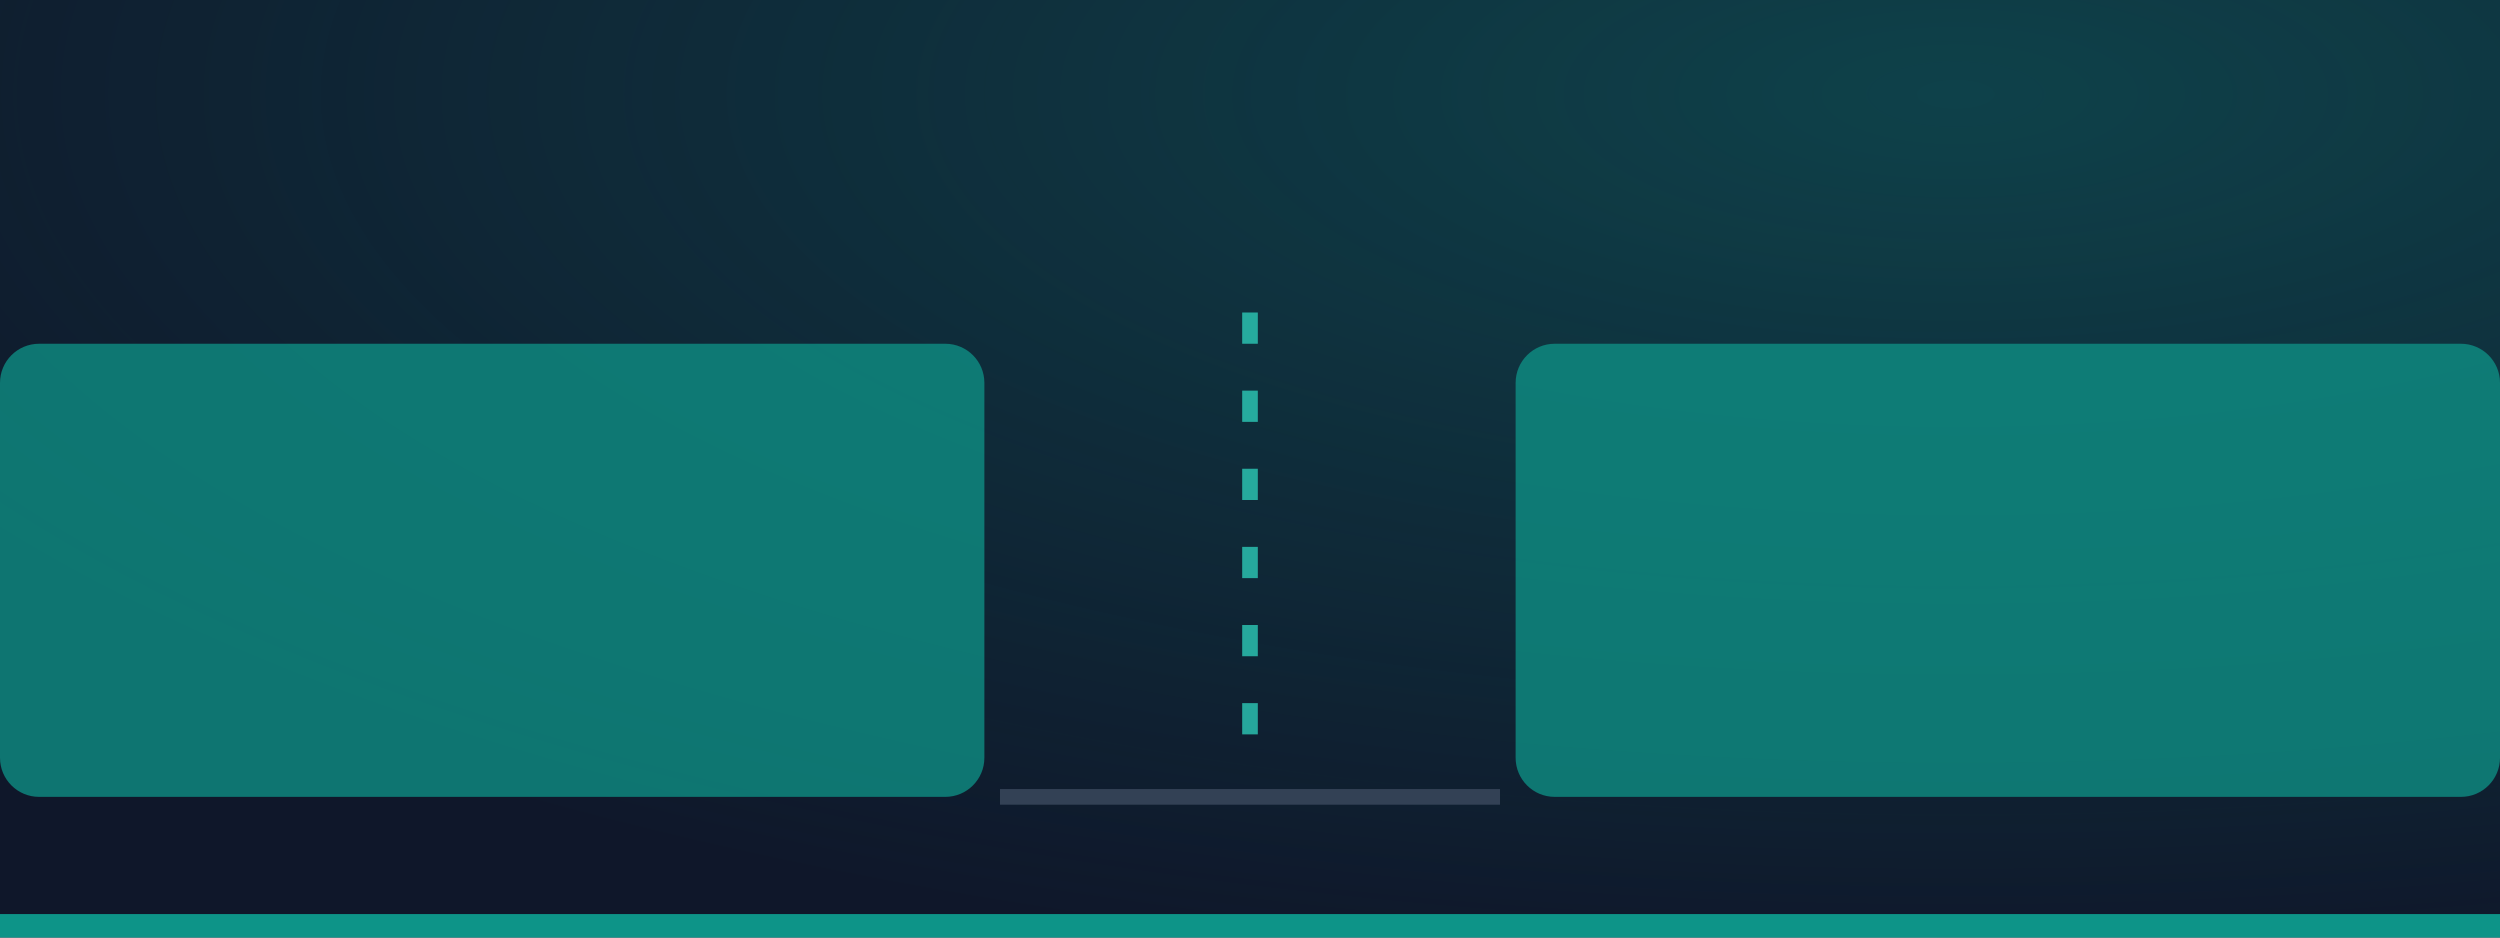
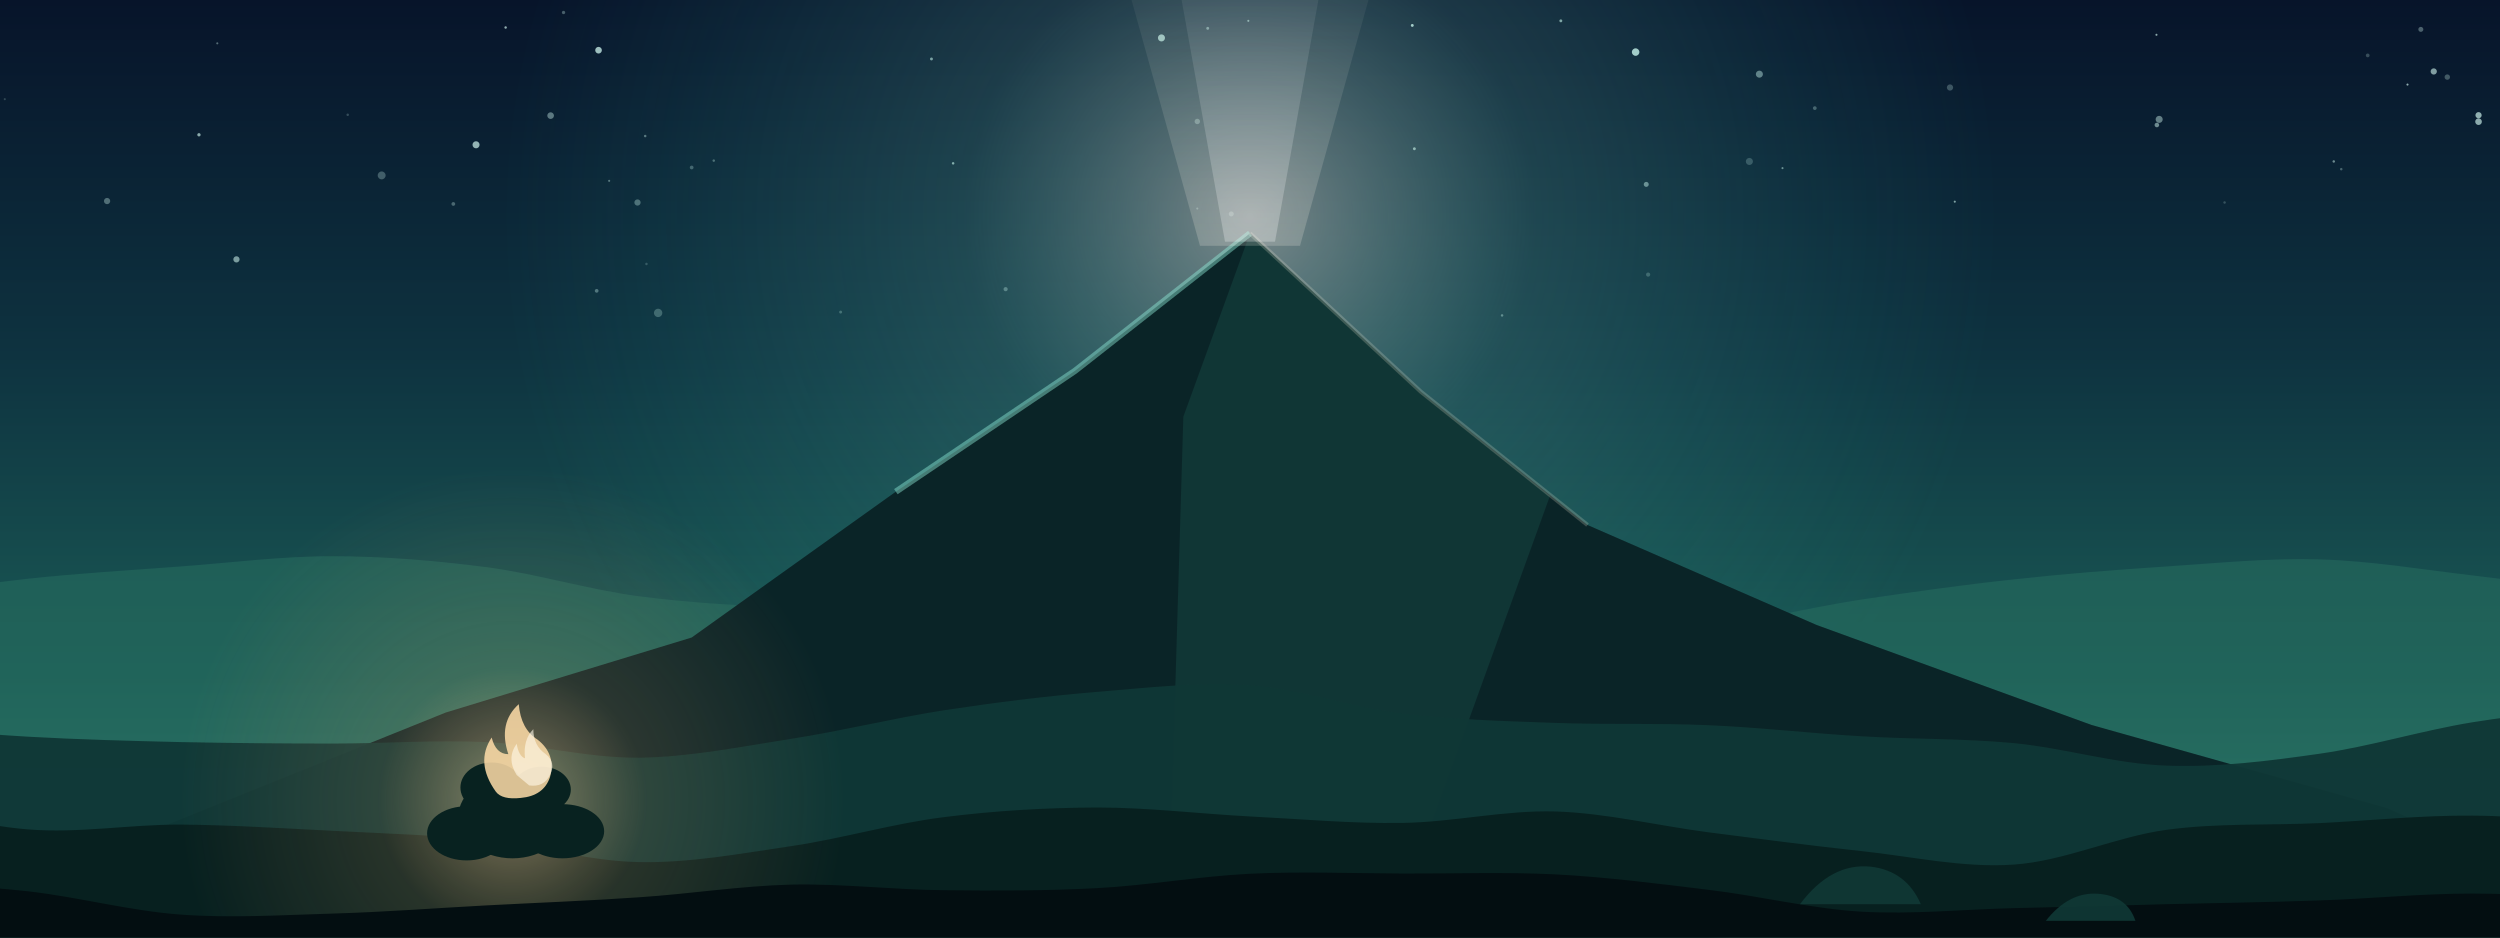
- <svg xmlns="http://www.w3.org/2000/svg" viewBox="0 0 320 120" width="320" height="120" preserveAspectRatio="xMidYMid slice">
+ <svg xmlns="http://www.w3.org/2000/svg" viewBox="0 0 1200 450" width="1200" height="450" preserveAspectRatio="xMidYMid slice">
  <defs>
-     <radialGradient id="g" cx="0.78" cy="0.1" r="0.95">
-       <stop offset="0" stop-color="#0D9488" stop-opacity="0.34" />
-       <stop offset="1" stop-color="#0D9488" stop-opacity="0" />
+     <linearGradient id="g1" x1="0" y1="0" x2="0" y2="450" gradientUnits="userSpaceOnUse">
+       <stop offset="0" stop-color="#07142A" />
+       <stop offset="0.38" stop-color="#0E3340" />
+       <stop offset="0.72" stop-color="#1A5A55" />
+       <stop offset="1" stop-color="#3B8E7B" />
+     </linearGradient>
+     <radialGradient id="g2" cx="600" cy="104" r="360" gradientUnits="userSpaceOnUse">
+       <stop offset="0" stop-color="#FFF9EC" stop-opacity="0.46" />
+       <stop offset="0.38" stop-color="#7FE0CB" stop-opacity="0.17" />
+       <stop offset="1" stop-color="#2DD4BF" stop-opacity="0" />
+     </radialGradient>
+     <linearGradient id="g3" x1="0" y1="118" x2="0" y2="-40" gradientUnits="userSpaceOnUse">
+       <stop offset="0" stop-color="#FFF9EC" stop-opacity="0.2" />
+       <stop offset="1" stop-color="#FFF9EC" stop-opacity="0" />
+     </linearGradient>
+     <linearGradient id="g4" x1="0" y1="116" x2="0" y2="-40" gradientUnits="userSpaceOnUse">
+       <stop offset="0" stop-color="#FFFFFF" stop-opacity="0.26" />
+       <stop offset="1" stop-color="#FFFFFF" stop-opacity="0" />
+     </linearGradient>
+     <radialGradient id="g5" cx="246" cy="384" r="160" gradientUnits="userSpaceOnUse">
+       <stop offset="0" stop-color="#FFDCA6" stop-opacity="0.5" />
+       <stop offset="0.4" stop-color="#F0A868" stop-opacity="0.14" />
+       <stop offset="1" stop-color="#F0A868" stop-opacity="0" />
    </radialGradient>
  </defs>
-   <rect width="320" height="120" fill="#0F172A" />
-   <rect width="320" height="120" fill="url(#g)" />
-   <rect x="0" y="44" width="126" height="58" rx="5" fill="#0D9488" opacity="0.75" />
-   <rect x="194" y="44" width="126" height="58" rx="5" fill="#0D9488" opacity="0.75" />
-   <line x1="128" y1="102" x2="192" y2="102" stroke="#334155" stroke-width="2" />
-   <line x1="160" y1="40" x2="160" y2="98" stroke="#2DD4BF" stroke-width="2" stroke-dasharray="4 6" opacity="0.75" />
-   <rect y="117" width="320" height="3" fill="#0D9488" />
+   <rect width="1200" height="450" fill="url(#g1)" />
+   <g fill="#CFF3EC">
+     <circle cx="1035.3" cy="60" r="1.1" opacity="0.506" />
+     <circle cx="1036.4" cy="57.3" r="1.7" opacity="0.453" />
+     <circle cx="51.4" cy="96.5" r="1.5" opacity="0.357" />
+     <circle cx="403.5" cy="149.8" r="0.7" opacity="0.272" />
+     <circle cx="306" cy="97.2" r="1.5" opacity="0.346" />
+     <circle cx="309.7" cy="65.3" r="0.6" opacity="0.41" />
+     <circle cx="166.9" cy="55.1" r="0.6" opacity="0.222" />
+     <circle cx="1035.1" cy="16.7" r="0.5" opacity="0.647" />
+     <circle cx="574.7" cy="58.3" r="1.3" opacity="0.324" />
+     <circle cx="871.1" cy="51.9" r="0.9" opacity="0.305" />
+     <circle cx="217.6" cy="97.9" r="0.9" opacity="0.324" />
+     <circle cx="1067.8" cy="97.2" r="0.6" opacity="0.218" />
+     <circle cx="270.5" cy="6" r="0.8" opacity="0.328" />
+     <circle cx="677.9" cy="12.2" r="0.7" opacity="0.8" />
+     <circle cx="936" cy="42" r="1.5" opacity="0.258" />
+     <circle cx="228.5" cy="69.5" r="1.7" opacity="0.694" />
+     <circle cx="721" cy="151.4" r="0.6" opacity="0.402" />
+     <circle cx="342.6" cy="77.1" r="0.6" opacity="0.336" />
+     <circle cx="1123.8" cy="81.2" r="0.6" opacity="0.306" />
+     <circle cx="1174.7" cy="37" r="1.3" opacity="0.29" />
+     <circle cx="457.5" cy="78.4" r="0.6" opacity="0.629" />
+     <circle cx="839.7" cy="77.5" r="1.7" opacity="0.224" />
+     <circle cx="1136.5" cy="26.6" r="0.9" opacity="0.241" />
+     <circle cx="1120.2" cy="77.5" r="0.6" opacity="0.5" />
+     <circle cx="332" cy="80.4" r="0.9" opacity="0.293" />
+     <circle cx="310.3" cy="126.7" r="0.6" opacity="0.214" />
+     <circle cx="1189.7" cy="58.4" r="1.6" opacity="0.653" />
+     <circle cx="574.7" cy="100.1" r="0.5" opacity="0.303" />
+     <circle cx="315.9" cy="150.2" r="2" opacity="0.262" />
+     <circle cx="95.5" cy="64.7" r="0.8" opacity="0.659" />
+     <circle cx="264.3" cy="55.5" r="1.6" opacity="0.416" />
+     <circle cx="242.7" cy="13.2" r="0.6" opacity="0.679" />
+     <circle cx="1168.2" cy="34.3" r="1.5" opacity="0.602" />
+     <circle cx="791.1" cy="131.8" r="1" opacity="0.233" />
+     <circle cx="113.5" cy="124.5" r="1.5" opacity="0.569" />
+     <circle cx="1162" cy="14.1" r="1.2" opacity="0.339" />
+     <circle cx="785.1" cy="25" r="1.8" opacity="0.818" />
+     <circle cx="2.3" cy="47.6" r="0.5" opacity="0.205" />
+     <circle cx="749.2" cy="10" r="0.7" opacity="0.614" />
+     <circle cx="606.7" cy="126.5" r="1" opacity="0.501" />
+     <circle cx="855.6" cy="80.7" r="0.5" opacity="0.501" />
+     <circle cx="-8.2" cy="86.1" r="0.6" opacity="0.294" />
+     <circle cx="599.2" cy="10" r="0.5" opacity="0.552" />
+     <circle cx="287.3" cy="24.1" r="1.6" opacity="0.757" />
+     <circle cx="292.4" cy="86.8" r="0.5" opacity="0.405" />
+     <circle cx="938.3" cy="96.8" r="0.5" opacity="0.611" />
+     <circle cx="591" cy="102.7" r="1.2" opacity="0.244" />
+     <circle cx="790.2" cy="88.5" r="1.2" opacity="0.487" />
+     <circle cx="447.1" cy="28.3" r="0.7" opacity="0.584" />
+     <circle cx="844.5" cy="35.6" r="1.7" opacity="0.448" />
+     <circle cx="1189.7" cy="55.3" r="1.5" opacity="0.683" />
+     <circle cx="557.5" cy="18.2" r="1.7" opacity="0.709" />
+     <circle cx="183.2" cy="84.2" r="1.9" opacity="0.284" />
+     <circle cx="104.3" cy="20.8" r="0.5" opacity="0.383" />
+     <circle cx="1155.6" cy="40.6" r="0.5" opacity="0.685" />
+     <circle cx="678.9" cy="71.4" r="0.7" opacity="0.632" />
+     <circle cx="286.4" cy="139.6" r="0.9" opacity="0.359" />
+     <circle cx="-18.9" cy="141.3" r="0.7" opacity="0.31" />
+     <circle cx="579.7" cy="13.6" r="0.7" opacity="0.462" />
+     <circle cx="482.7" cy="138.8" r="1" opacity="0.342" />
+   </g>
+   <rect width="1200" height="450" fill="url(#g2)" />
+   <path d="M-60 287.9C-47.8 286.2 -11.1 280.5 13.3 277.8C37.8 275.2 62.2 273.7 86.7 271.9C111.1 270.1 135.6 266.9 160 267C184.4 267 208.9 269.1 233.3 272.2C257.8 275.4 282.2 283 306.7 286.2C331.1 289.4 355.6 290.8 380 291.4C404.4 292.1 428.9 290.1 453.3 290.2C477.8 290.2 502.2 291.7 526.7 291.9C551.1 292.1 575.6 291.5 600 291.6C624.4 291.7 648.9 291.2 673.3 292.7C697.8 294.1 722.2 299.1 746.7 300.4C771.1 301.6 795.6 302.2 820 300.1C844.4 298 868.9 291.5 893.3 287.8C917.8 284.2 942.2 280.7 966.7 278.1C991.1 275.4 1015.6 273.5 1040 271.9C1064.4 270.3 1088.9 267.8 1113.3 268.5C1137.8 269.2 1162.2 273.3 1186.7 276.2C1211.1 279 1247.8 284.1 1260 285.7L1260 490L-60 490Z" fill="#256A5E" opacity="0.6" />
+   <path d="M-60 470L70 400L214 342L332 306L430 236L516 178L600 112L682 188L762 252L872 300L1004 348L1146 388L1260 440Z" fill="#0A2427" />
+   <path d="M600 112L682 188L744 238L660 470L560 470L568 200Z" fill="#1D5B52" opacity="0.32" />
+   <path d="M430 236L516 178L600 112" fill="none" stroke="#8FEDD9" stroke-width="3" opacity="0.44" />
+   <path d="M600 112L682 188L762 252" fill="none" stroke="#FFF3DC" stroke-width="2" opacity="0.2" />
+   <path d="M576 118L624 118L668 -40L532 -40Z" fill="url(#g3)" />
+   <path d="M588 116L612 116L640 -40L560 -40Z" fill="url(#g4)" />
+   <path d="M-60 347.8C-47.8 348.8 -11.1 352.2 13.3 353.6C37.8 355 62.2 355.6 86.7 356.2C111.1 356.7 135.6 356.9 160 356.9C184.4 356.9 208.9 355.1 233.3 356.2C257.8 357.3 282.2 363.9 306.7 363.7C331.1 363.4 355.6 358.4 380 354.6C404.4 350.8 428.9 344.7 453.3 340.9C477.8 337.2 502.2 334.1 526.7 332.1C551.1 330.1 575.6 327.2 600 328.9C624.4 330.7 648.9 339.5 673.3 342.5C697.8 345.5 722.2 346.1 746.7 347C771.1 347.9 795.6 347 820 348.1C844.4 349.1 868.9 352 893.3 353.4C917.8 354.9 942.2 354.4 966.7 356.7C991.1 359.1 1015.6 366.7 1040 367.5C1064.4 368.4 1088.9 365.3 1113.3 361.8C1137.8 358.3 1162.2 350.7 1186.7 346.7C1211.1 342.7 1247.8 339.3 1260 337.9L1260 490L-60 490Z" fill="#0F3735" opacity="0.95" />
+   <path d="M-60 384.1C-47.8 386.5 -11.1 396.2 13.3 398.1C37.8 400.1 62.2 395.7 86.7 395.8C111.1 396 135.6 397.6 160 398.8C184.4 400.1 208.9 400.8 233.3 403.3C257.8 405.8 282.2 413.4 306.7 413.8C331.1 414.3 355.6 409.7 380 406.1C404.4 402.5 428.9 395.2 453.3 392.2C477.8 389.1 502.2 387.7 526.7 387.6C551.1 387.6 575.6 390.6 600 391.9C624.4 393.1 648.9 395.4 673.3 395C697.8 394.6 722.2 388.8 746.7 389.5C771.1 390.3 795.6 396.3 820 399.5C844.4 402.6 868.9 405.9 893.3 408.5C917.8 411.1 942.2 416.7 966.7 415C991.1 413.3 1015.6 401.6 1040 398.3C1064.4 395 1088.9 396.2 1113.3 395.1C1137.8 393.9 1162.2 391.3 1186.7 391.5C1211.1 391.6 1247.8 395.3 1260 396.1L1260 490L-60 490Z" fill="#07201F" />
+   <rect width="1200" height="450" fill="url(#g5)" />
+   <g fill="#082220">
+     <ellipse cx="246" cy="392" rx="26" ry="20" />
+     <ellipse cx="224" cy="400" rx="19" ry="13" />
+     <ellipse cx="270" cy="399" rx="20" ry="13" />
+     <ellipse cx="236" cy="378" rx="15" ry="12" />
+     <ellipse cx="260" cy="379" rx="14" ry="11" />
+   </g>
+   <g fill="#FFDDA8" opacity="0.85">
+     <path d="M238 380q-10 -14 -2 -26q2 8 8 8q-5 -15 5 -24q1 12 9 17q9 7 6 18q-3 9 -14 10q-9 1 -12 -3Z" />
+   </g>
+   <g fill="#FFF8E8" opacity="0.62">
+     <path d="M248 372q-5 -8 0 -15q1 6 4 7q-1 -9 4 -14q0 8 6 12q5 4 2 10q-3 6 -10 5Z" />
+   </g>
+   <path d="M-60 422.5C-47.8 423.4 -11.1 425.1 13.3 427.8C37.8 430.6 62.2 437.2 86.7 439C111.1 440.8 135.6 439.2 160 438.5C184.4 437.8 208.9 435.9 233.3 434.6C257.8 433.3 282.2 432.4 306.7 430.7C331.1 429.1 355.6 425.2 380 424.6C404.4 424.1 428.9 427.1 453.3 427.3C477.8 427.6 502.2 427.6 526.7 426.3C551.1 425 575.6 420.6 600 419.4C624.4 418.2 648.9 419.2 673.3 419.3C697.8 419.4 722.2 418.5 746.7 419.7C771.1 421 795.6 424.1 820 427.1C844.4 430 868.9 436.1 893.3 437.6C917.8 439 942.2 436.5 966.7 435.9C991.1 435.4 1015.6 434.7 1040 434C1064.4 433.4 1088.9 433.1 1113.3 432.2C1137.8 431.4 1162.2 428.9 1186.7 428.9C1211.1 428.9 1247.8 431.5 1260 432L1260 490L-60 490Z" fill="#030E11" />
+   <g fill="#0F3835" opacity="0.9">
+     <path d="M864 434q15 -20 34 -18q17 2 24 18Z" />
+     <path d="M982 442q11 -14 25 -13q14 1 18 13Z" />
+   </g>
</svg>
